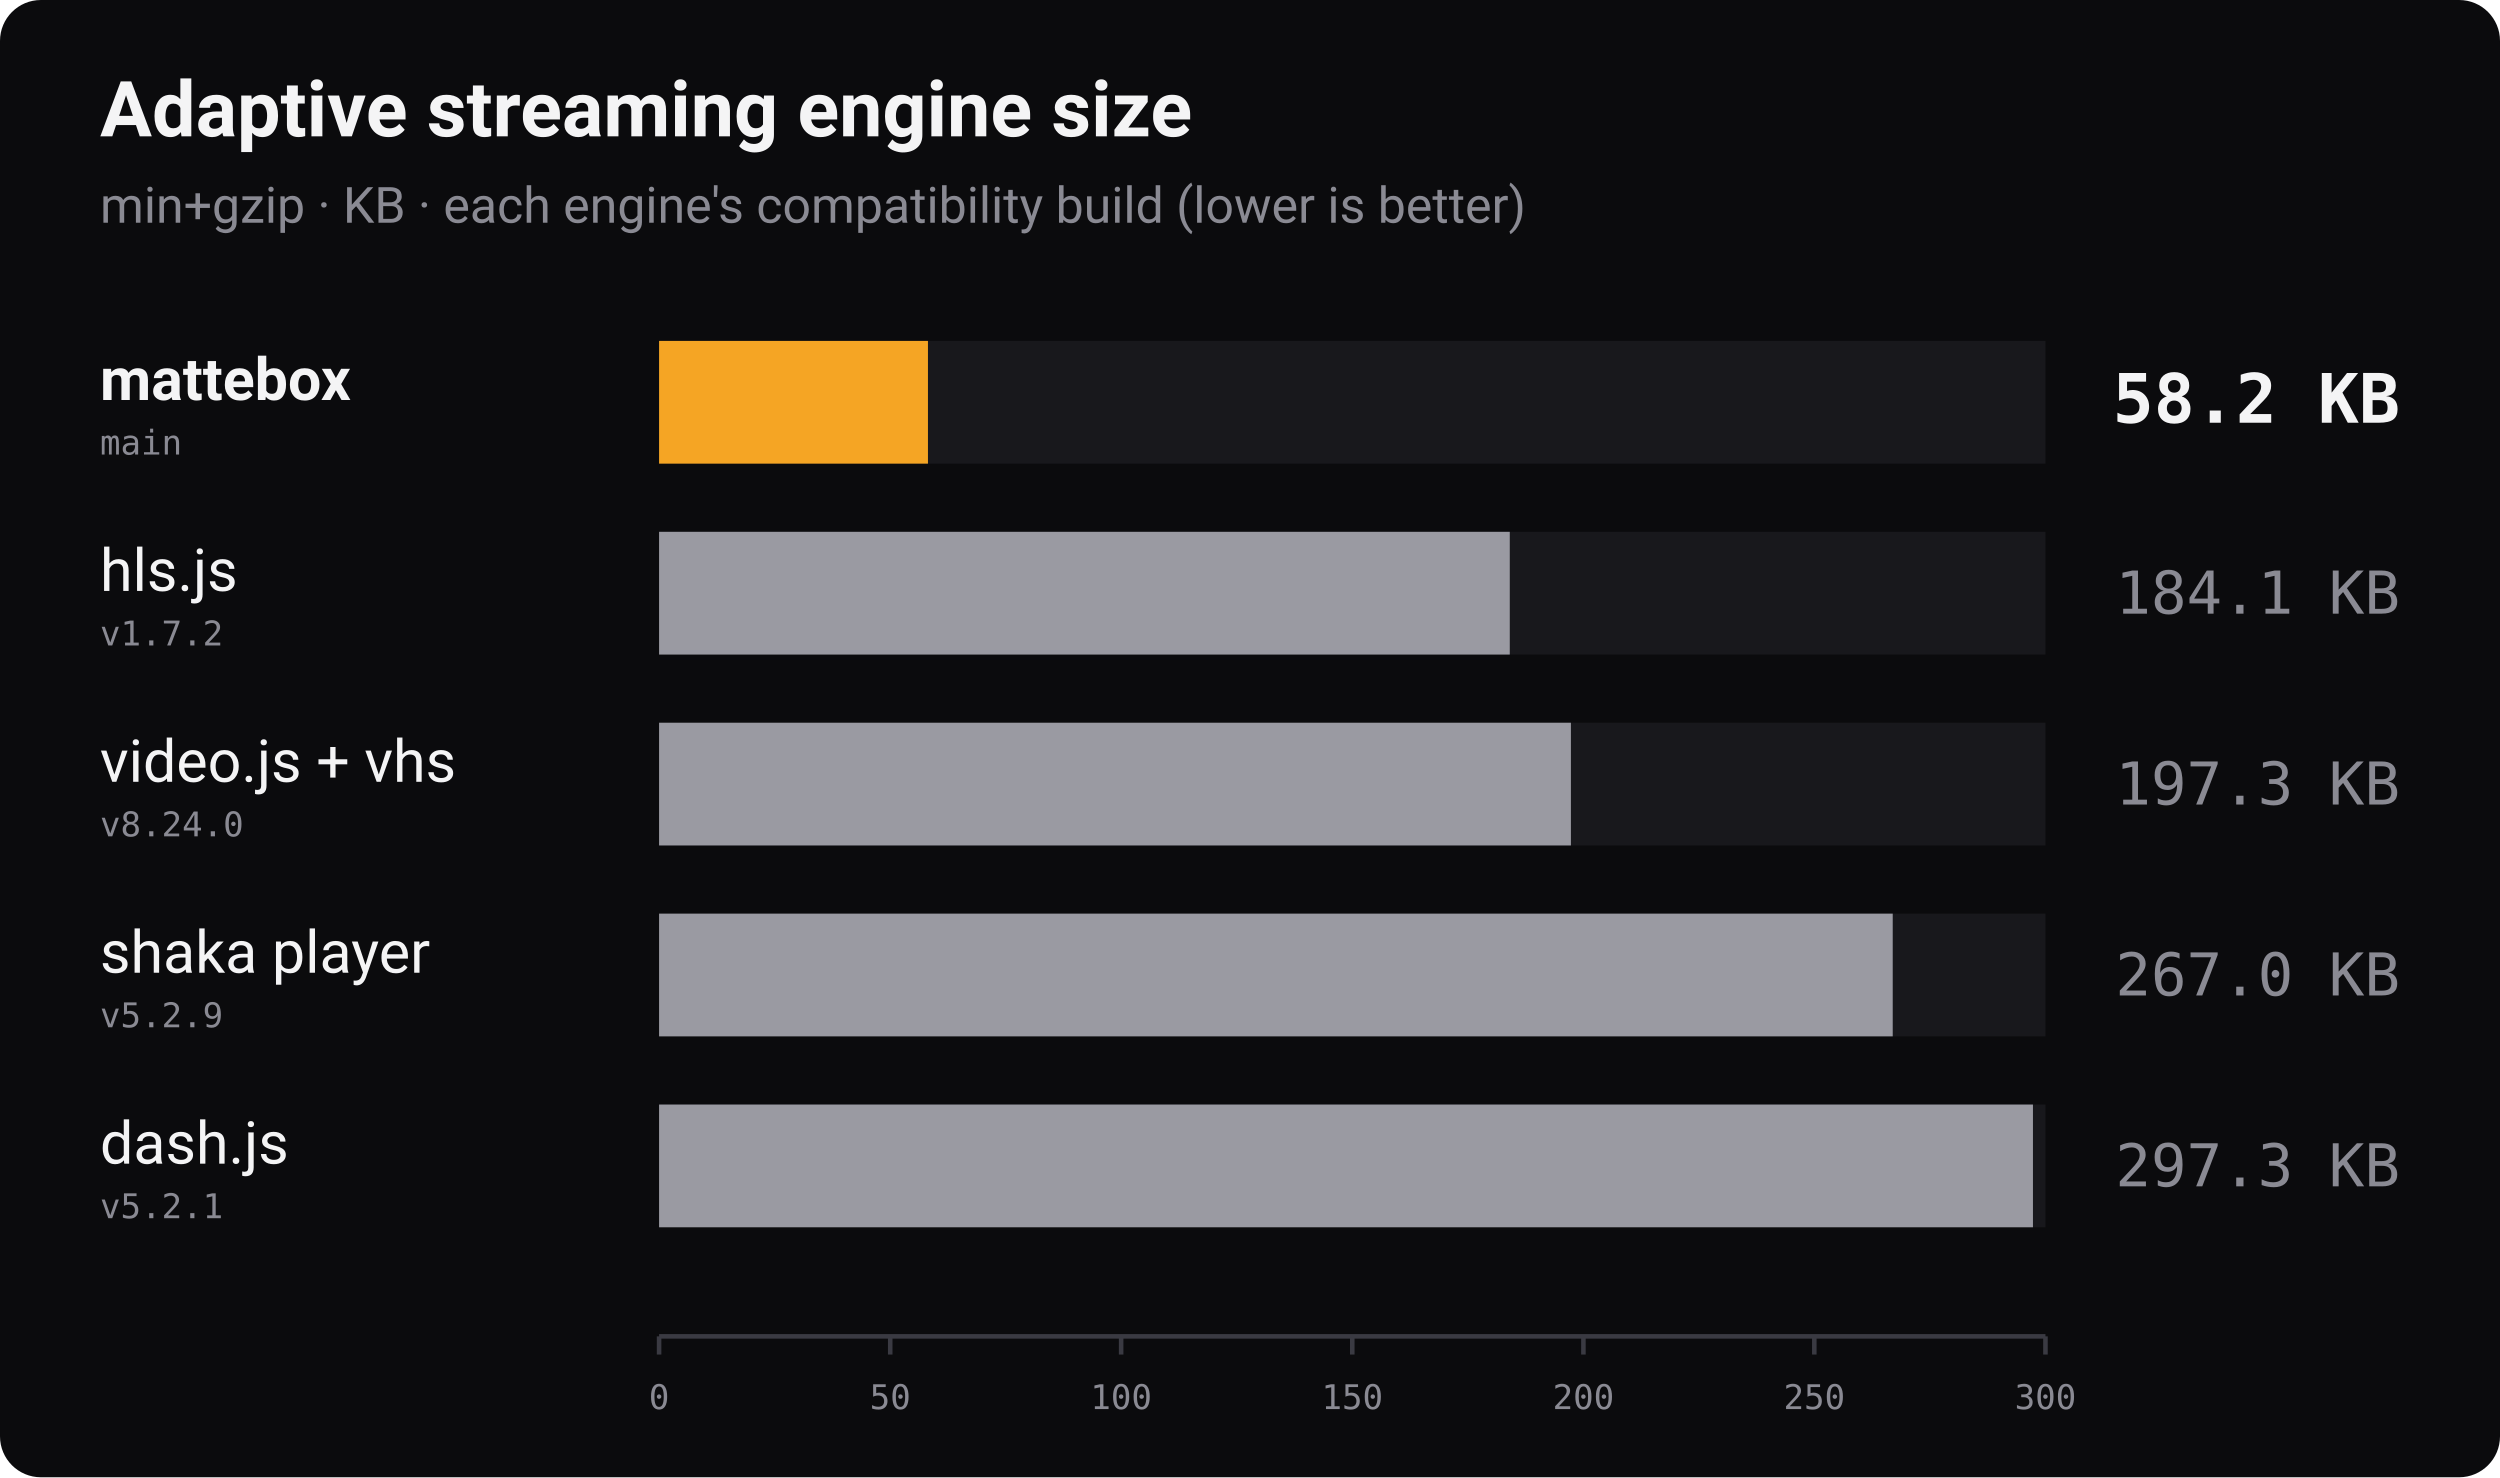
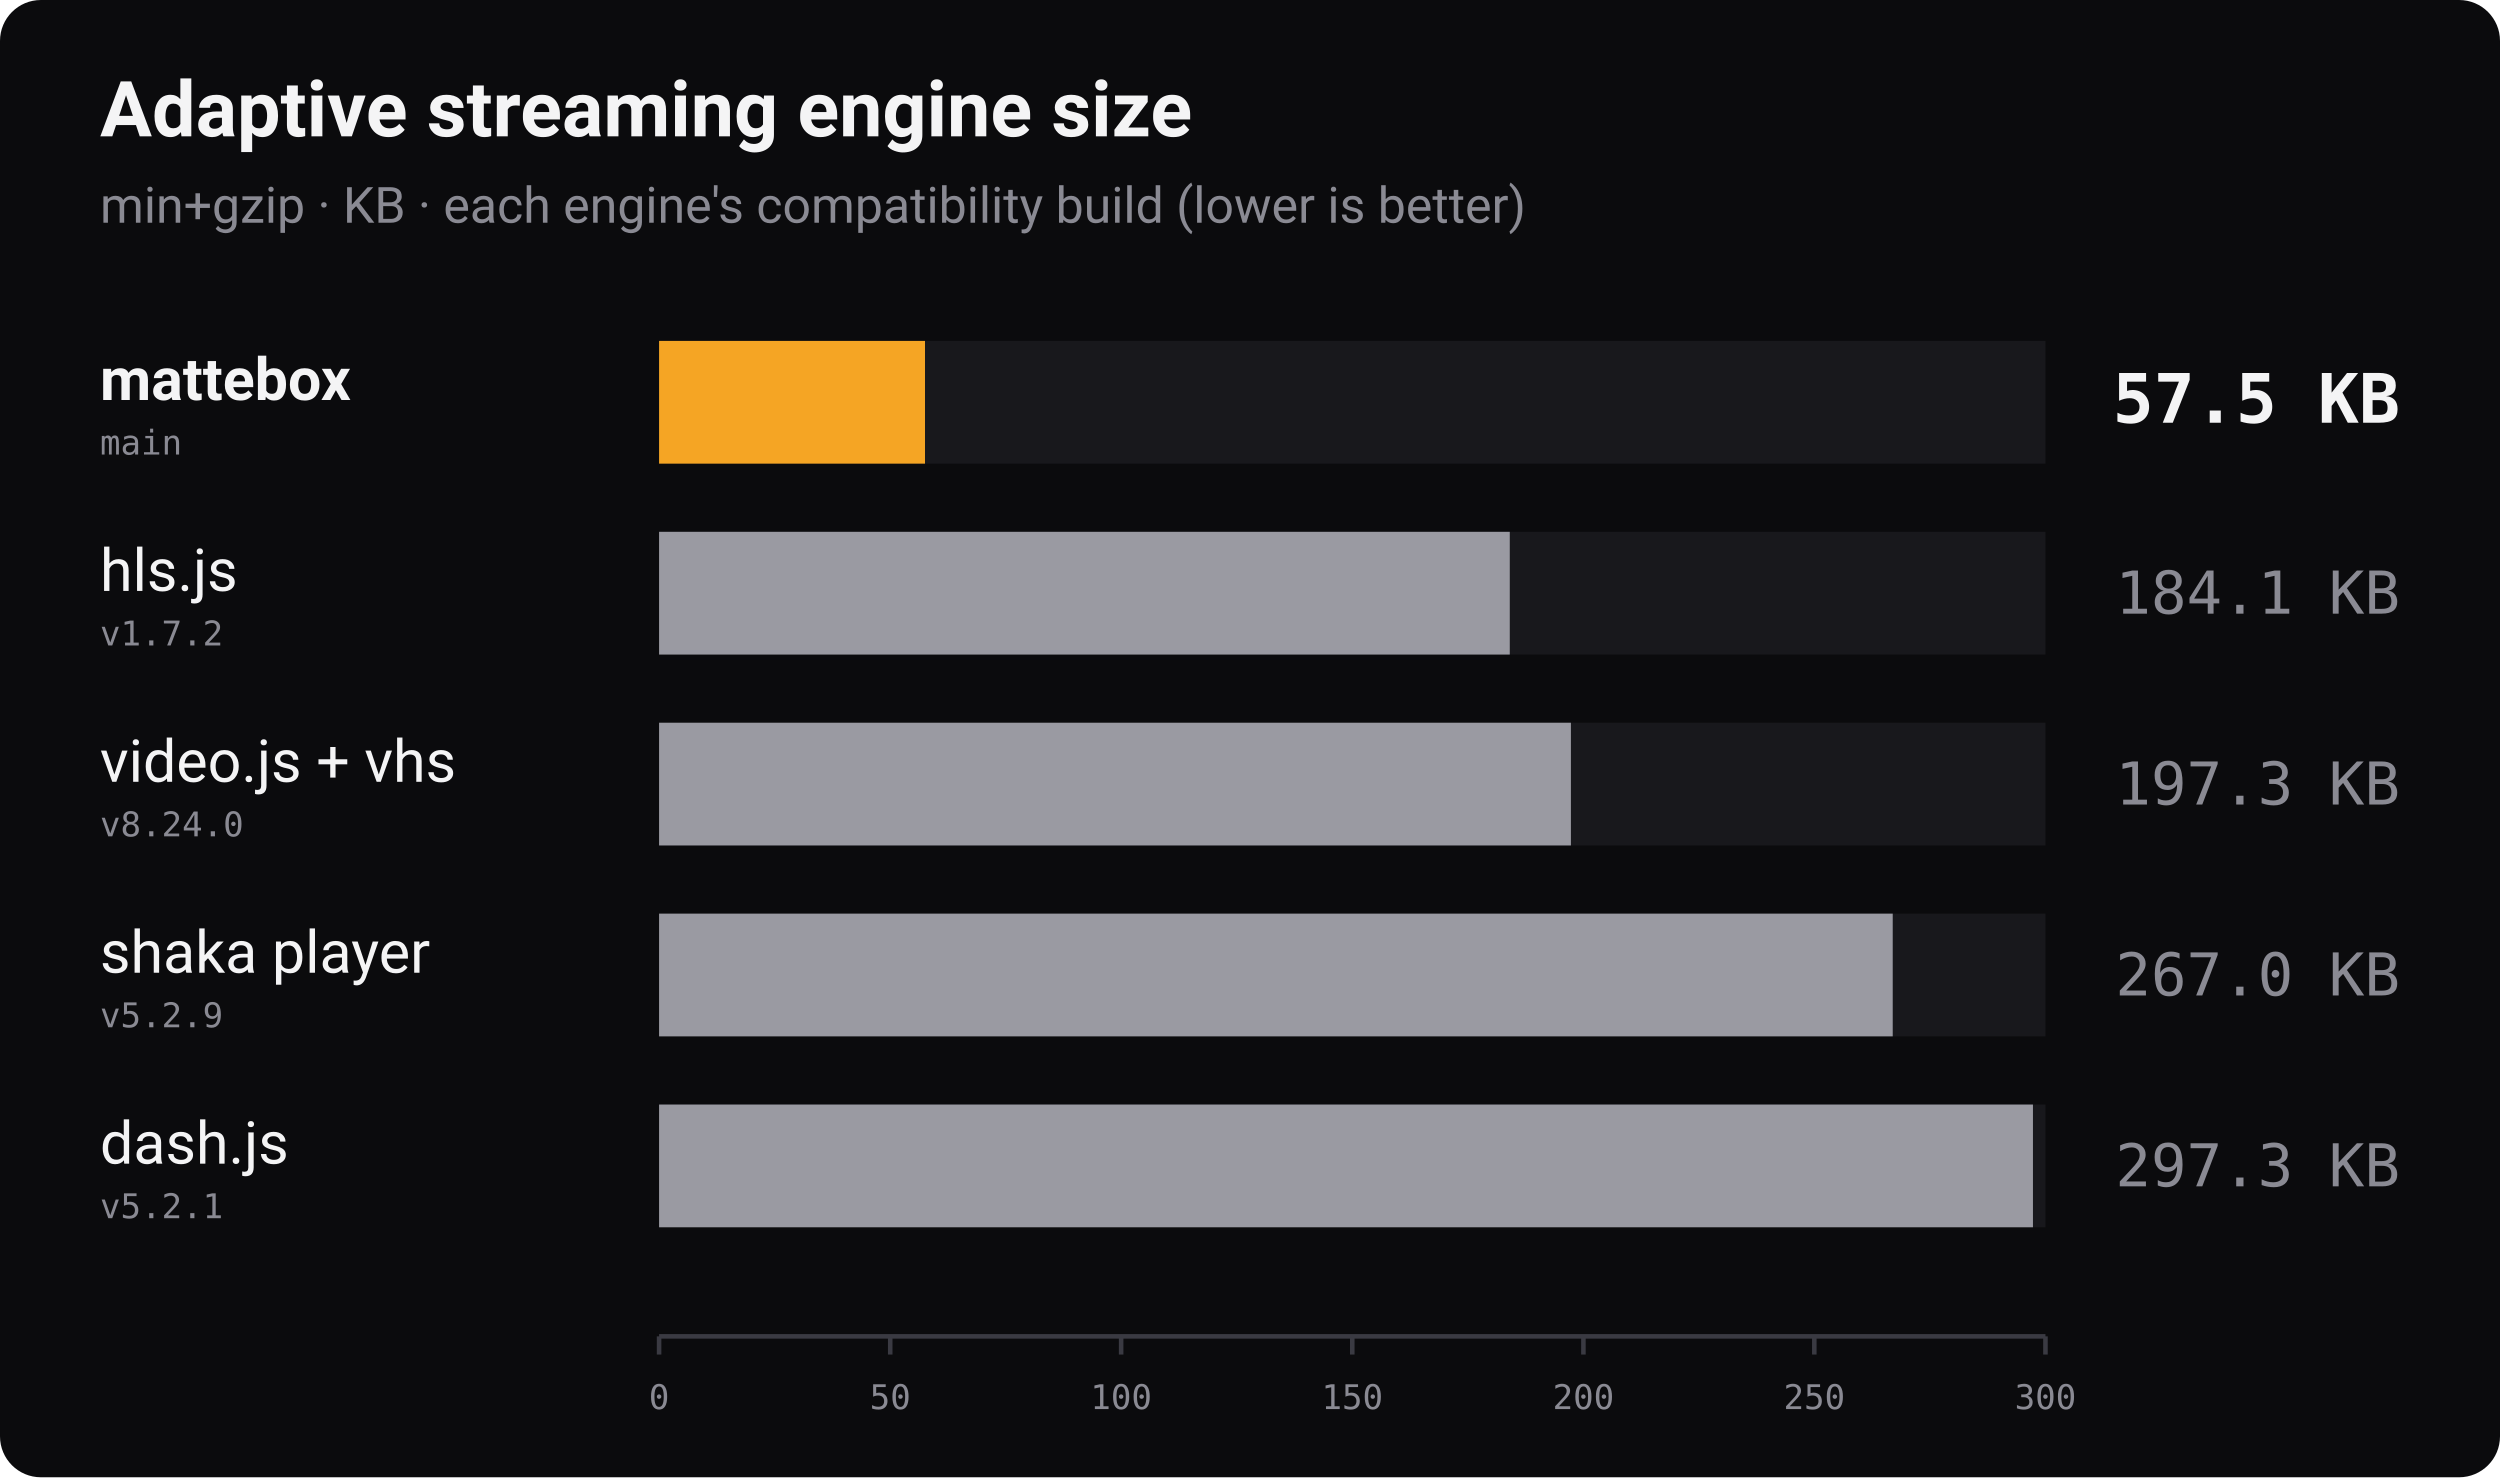
<svg xmlns="http://www.w3.org/2000/svg" width="1100" height="650" viewBox="0 0 1100 650" role="img" aria-label="Bundle size of adaptive streaming players, min+gzip, lower is better">
  <rect width="1100" height="650" rx="18" fill="#0b0b0d" />
  <text x="44" y="60" font-family="-apple-system, 'Segoe UI', Roboto, Helvetica, Arial, sans-serif" font-size="34" font-weight="700" fill="#f4f4f5">Adaptive streaming engine size</text>
  <text x="44" y="98" font-family="-apple-system, 'Segoe UI', Roboto, Helvetica, Arial, sans-serif" font-size="22" fill="#8a8a93">min+gzip · KB · each engine's compatibility build (lower is better)</text>
  <text x="44" y="176" font-family="-apple-system, 'Segoe UI', Roboto, Helvetica, Arial, sans-serif" font-size="26" font-weight="700" fill="#f4f4f5">mattebox</text>
  <text x="44" y="200" font-family="ui-monospace, 'SF Mono', Menlo, Consolas, monospace" font-size="15" fill="#8a8a93">main</text>
  <rect x="290" y="150" width="610" height="54" fill="#18181c" />
-   <rect x="290" y="150" width="118.3" height="54" fill="#f5a524" />
-   <text x="1056" y="186" text-anchor="end" font-family="ui-monospace, 'SF Mono', Menlo, Consolas, monospace" font-size="30" font-weight="700" fill="#f4f4f5">58.2 KB</text>
+   <rect x="290" y="150" width="117.0" height="54" fill="#f5a524" />
+   <text x="1056" y="186" text-anchor="end" font-family="ui-monospace, 'SF Mono', Menlo, Consolas, monospace" font-size="30" font-weight="700" fill="#f4f4f5">57.5 KB</text>
  <text x="44" y="260" font-family="-apple-system, 'Segoe UI', Roboto, Helvetica, Arial, sans-serif" font-size="26" font-weight="400" fill="#f4f4f5">hls.js</text>
  <text x="44" y="284" font-family="ui-monospace, 'SF Mono', Menlo, Consolas, monospace" font-size="15" fill="#8a8a93">v1.7.2</text>
  <rect x="290" y="234" width="610" height="54" fill="#18181c" />
  <rect x="290" y="234" width="374.3" height="54" fill="#9a9aa2" />
  <text x="1056" y="270" text-anchor="end" font-family="ui-monospace, 'SF Mono', Menlo, Consolas, monospace" font-size="26" font-weight="400" fill="#8a8a93">184.1 KB</text>
  <text x="44" y="344" font-family="-apple-system, 'Segoe UI', Roboto, Helvetica, Arial, sans-serif" font-size="26" font-weight="400" fill="#f4f4f5">video.js + vhs</text>
  <text x="44" y="368" font-family="ui-monospace, 'SF Mono', Menlo, Consolas, monospace" font-size="15" fill="#8a8a93">v8.24.0</text>
  <rect x="290" y="318" width="610" height="54" fill="#18181c" />
  <rect x="290" y="318" width="401.2" height="54" fill="#9a9aa2" />
  <text x="1056" y="354" text-anchor="end" font-family="ui-monospace, 'SF Mono', Menlo, Consolas, monospace" font-size="26" font-weight="400" fill="#8a8a93">197.3 KB</text>
  <text x="44" y="428" font-family="-apple-system, 'Segoe UI', Roboto, Helvetica, Arial, sans-serif" font-size="26" font-weight="400" fill="#f4f4f5">shaka player</text>
  <text x="44" y="452" font-family="ui-monospace, 'SF Mono', Menlo, Consolas, monospace" font-size="15" fill="#8a8a93">v5.2.9</text>
  <rect x="290" y="402" width="610" height="54" fill="#18181c" />
  <rect x="290" y="402" width="542.8" height="54" fill="#9a9aa2" />
  <text x="1056" y="438" text-anchor="end" font-family="ui-monospace, 'SF Mono', Menlo, Consolas, monospace" font-size="26" font-weight="400" fill="#8a8a93">267.0 KB</text>
  <text x="44" y="512" font-family="-apple-system, 'Segoe UI', Roboto, Helvetica, Arial, sans-serif" font-size="26" font-weight="400" fill="#f4f4f5">dash.js</text>
  <text x="44" y="536" font-family="ui-monospace, 'SF Mono', Menlo, Consolas, monospace" font-size="15" fill="#8a8a93">v5.2.1</text>
  <rect x="290" y="486" width="610" height="54" fill="#18181c" />
  <rect x="290" y="486" width="604.5" height="54" fill="#9a9aa2" />
  <text x="1056" y="522" text-anchor="end" font-family="ui-monospace, 'SF Mono', Menlo, Consolas, monospace" font-size="26" font-weight="400" fill="#8a8a93">297.3 KB</text>
  <line x1="290" y1="588" x2="900" y2="588" stroke="#3a3a42" stroke-width="2" />
  <line x1="290.0" y1="588" x2="290.0" y2="596" stroke="#3a3a42" stroke-width="2" />
  <text x="290.0" y="620" text-anchor="middle" font-family="ui-monospace, 'SF Mono', Menlo, Consolas, monospace" font-size="15" fill="#8a8a93">0</text>
  <line x1="391.7" y1="588" x2="391.7" y2="596" stroke="#3a3a42" stroke-width="2" />
  <text x="391.7" y="620" text-anchor="middle" font-family="ui-monospace, 'SF Mono', Menlo, Consolas, monospace" font-size="15" fill="#8a8a93">50</text>
  <line x1="493.3" y1="588" x2="493.3" y2="596" stroke="#3a3a42" stroke-width="2" />
  <text x="493.3" y="620" text-anchor="middle" font-family="ui-monospace, 'SF Mono', Menlo, Consolas, monospace" font-size="15" fill="#8a8a93">100</text>
  <line x1="595.0" y1="588" x2="595.0" y2="596" stroke="#3a3a42" stroke-width="2" />
  <text x="595.0" y="620" text-anchor="middle" font-family="ui-monospace, 'SF Mono', Menlo, Consolas, monospace" font-size="15" fill="#8a8a93">150</text>
  <line x1="696.7" y1="588" x2="696.7" y2="596" stroke="#3a3a42" stroke-width="2" />
  <text x="696.7" y="620" text-anchor="middle" font-family="ui-monospace, 'SF Mono', Menlo, Consolas, monospace" font-size="15" fill="#8a8a93">200</text>
  <line x1="798.3" y1="588" x2="798.3" y2="596" stroke="#3a3a42" stroke-width="2" />
  <text x="798.3" y="620" text-anchor="middle" font-family="ui-monospace, 'SF Mono', Menlo, Consolas, monospace" font-size="15" fill="#8a8a93">250</text>
  <line x1="900.0" y1="588" x2="900.0" y2="596" stroke="#3a3a42" stroke-width="2" />
  <text x="900.0" y="620" text-anchor="middle" font-family="ui-monospace, 'SF Mono', Menlo, Consolas, monospace" font-size="15" fill="#8a8a93">300</text>
</svg>
